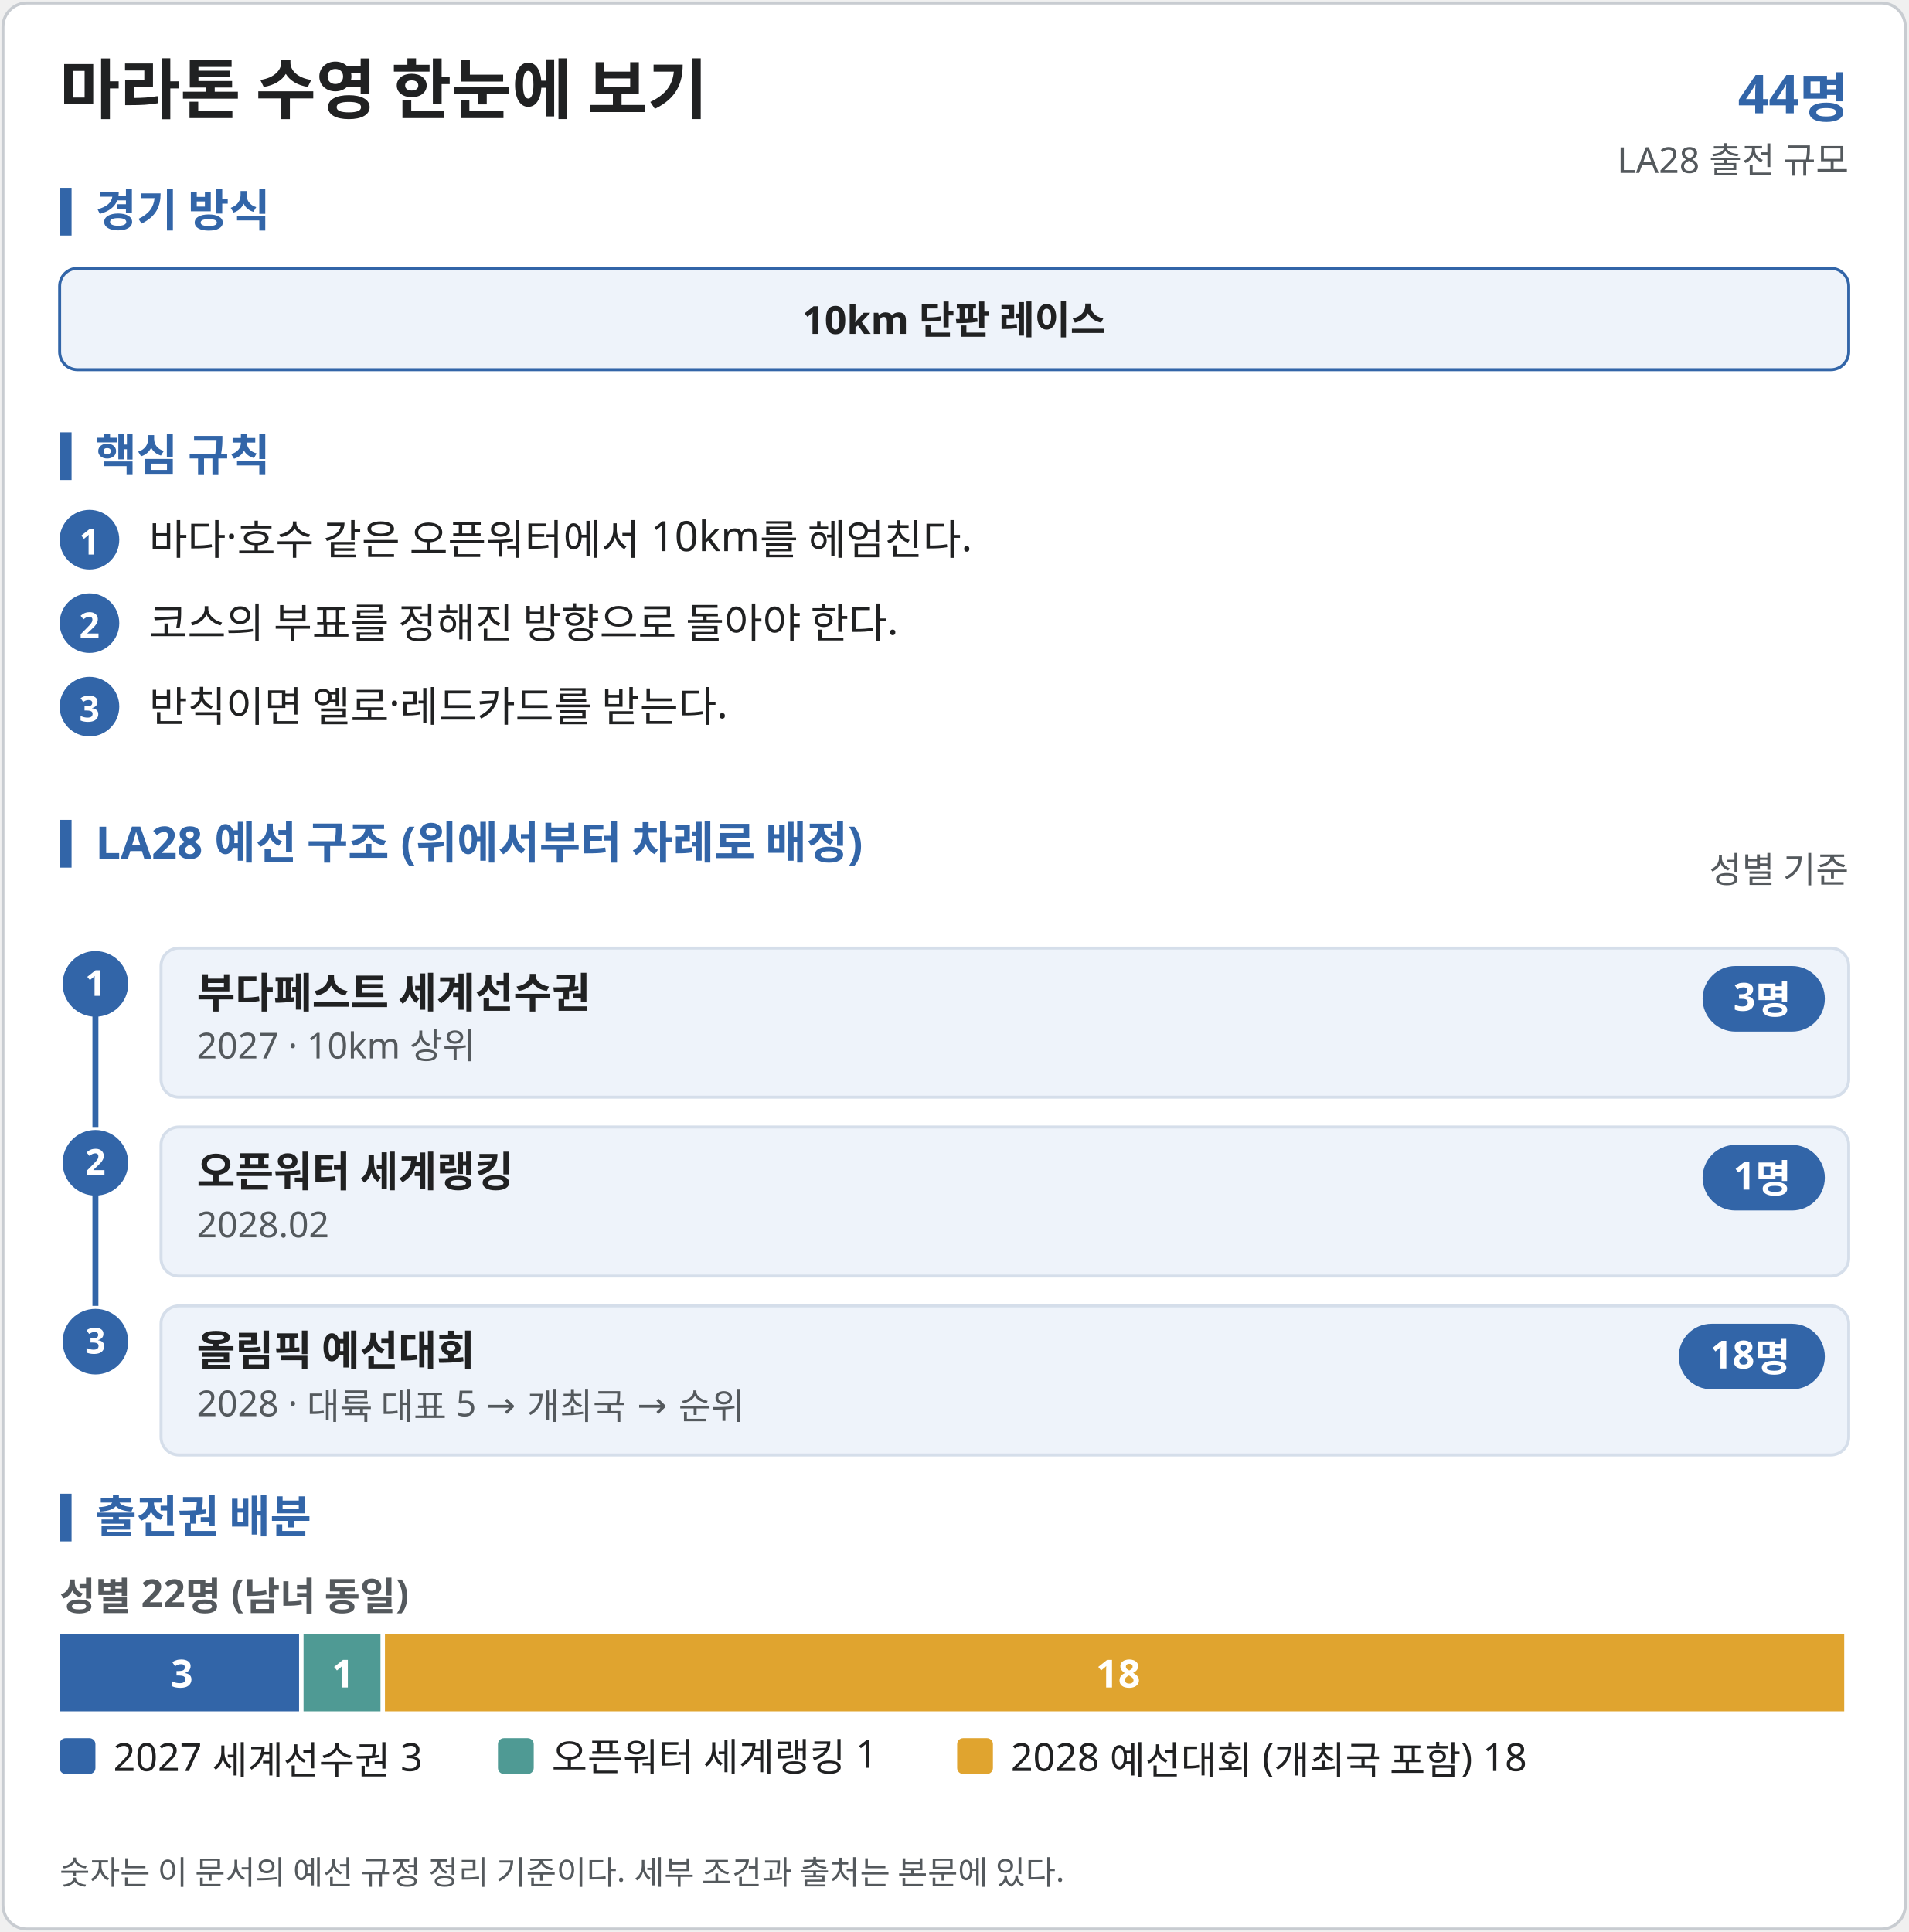
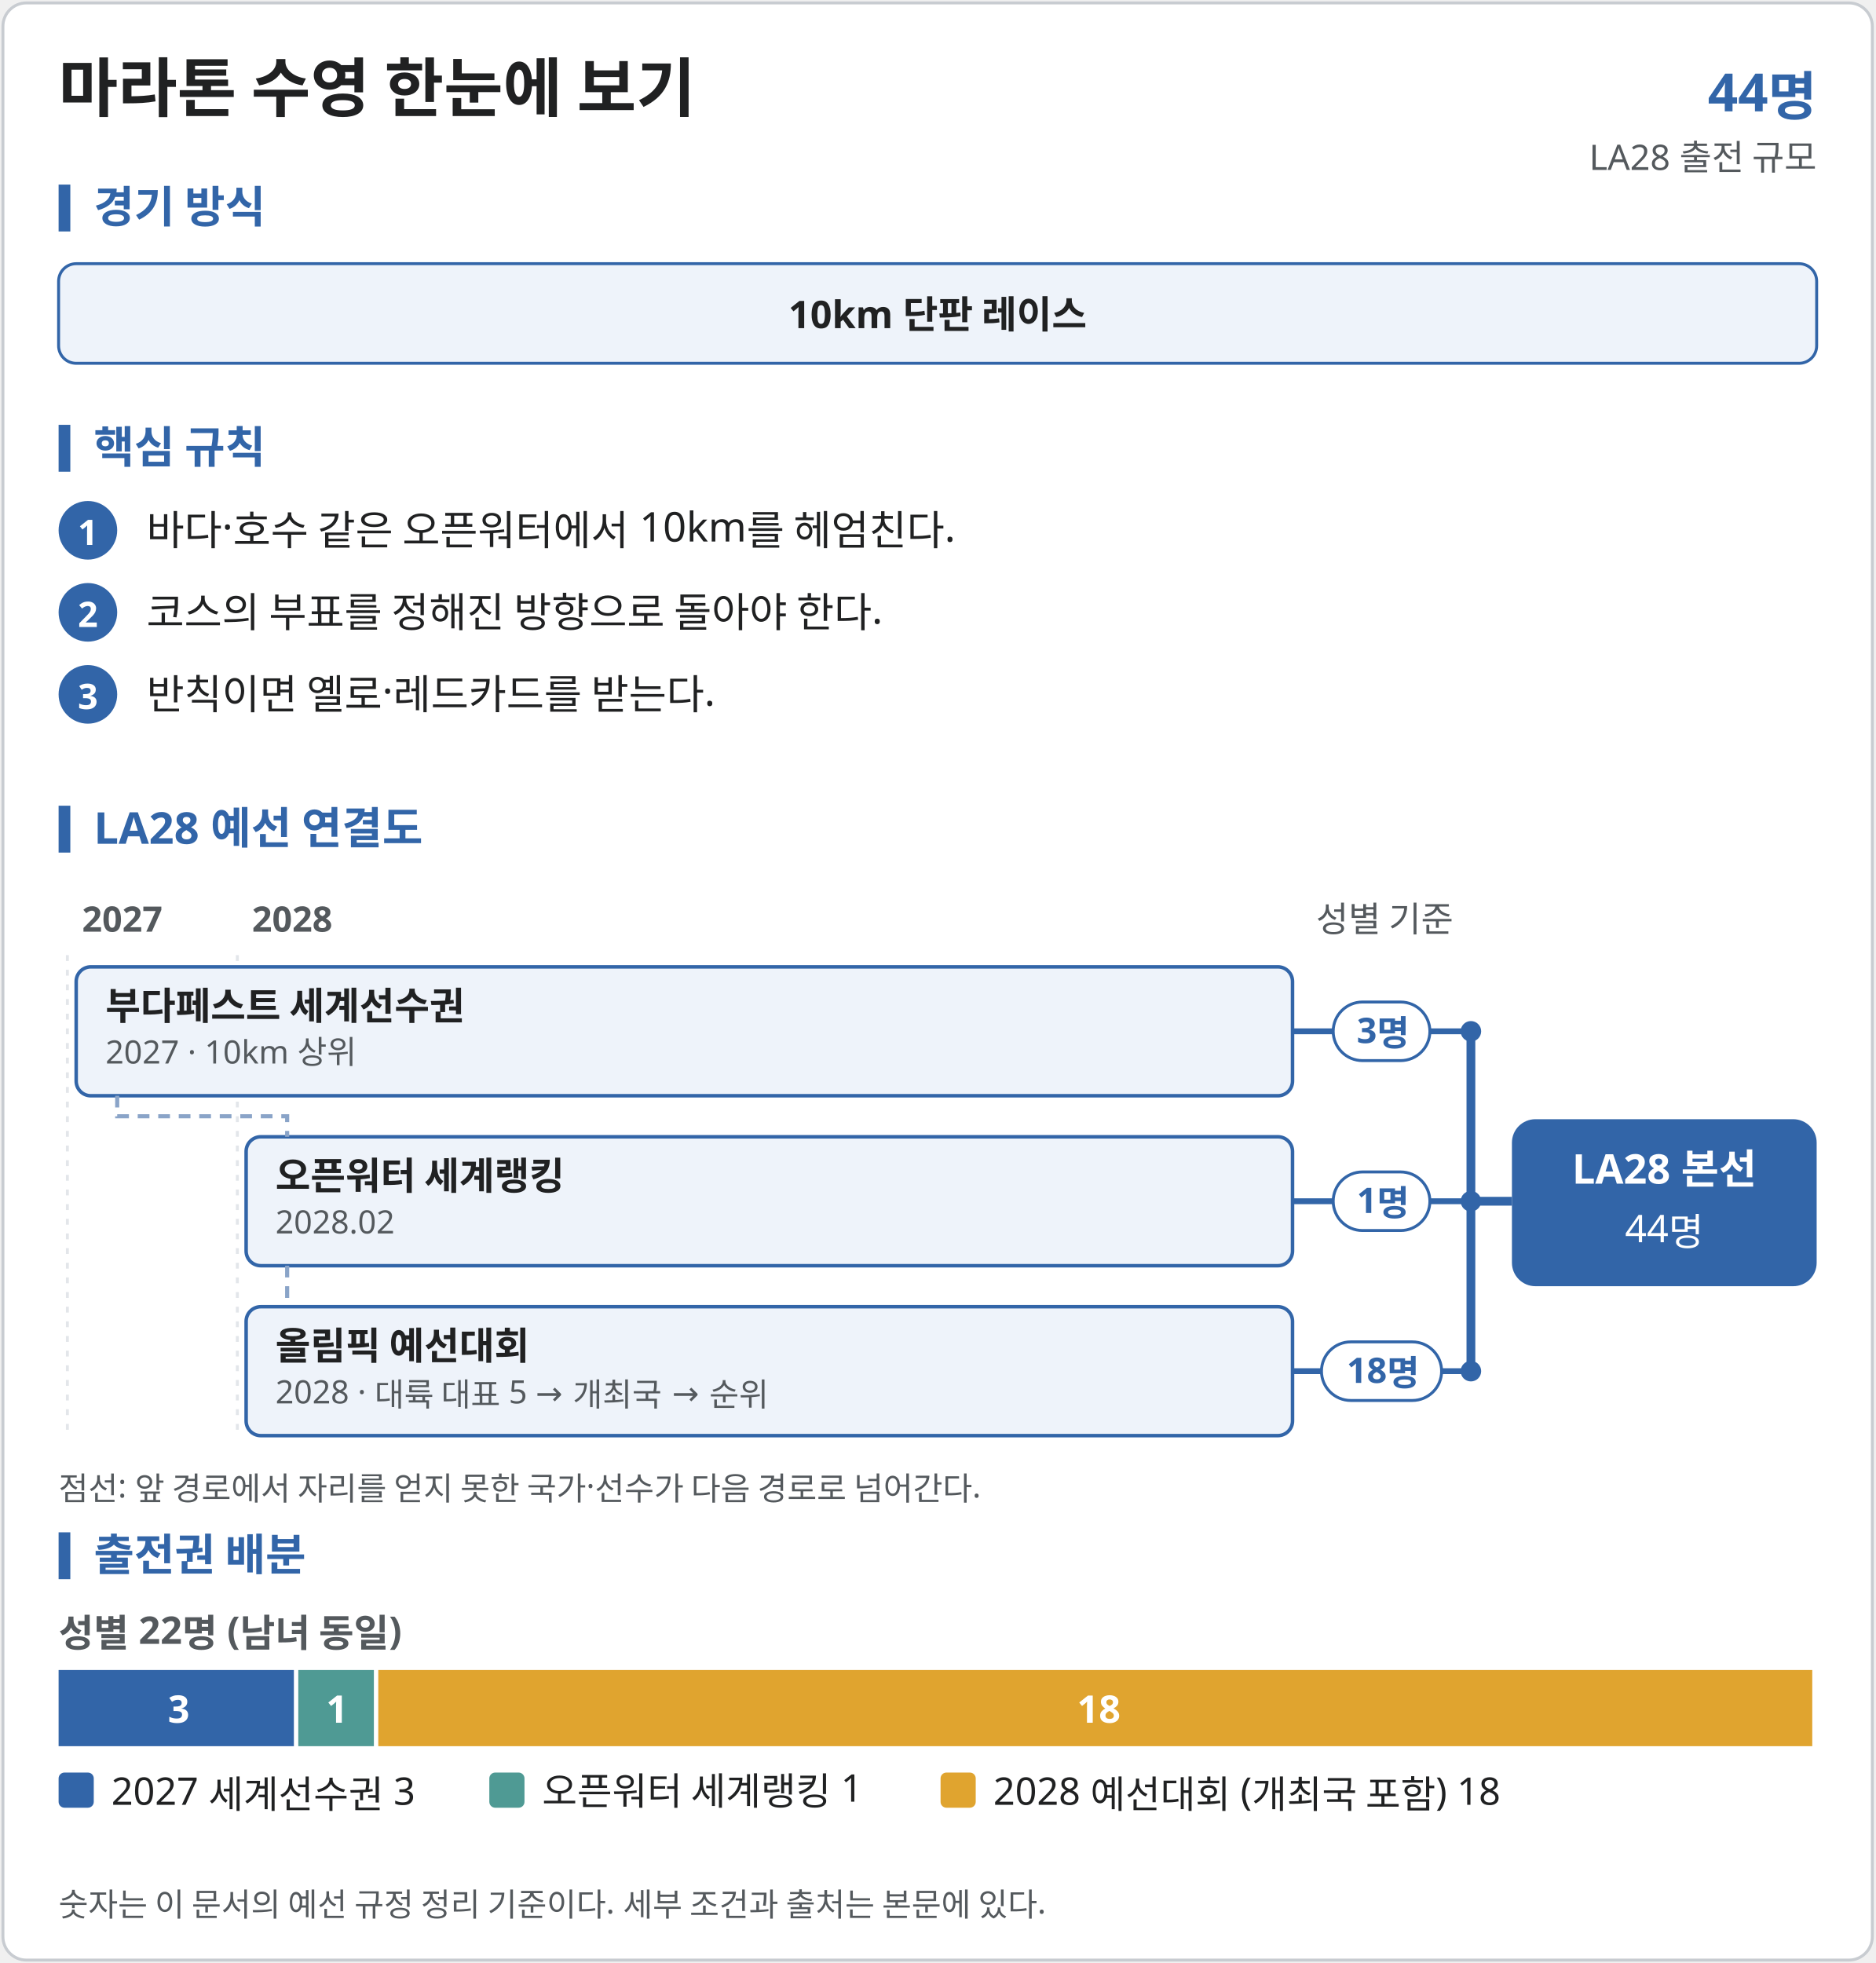
- <svg xmlns="http://www.w3.org/2000/svg" viewBox="0 0 640 648" width="640" height="648" role="img" aria-label="마라톤 수영 한눈에 보기" font-family="'Malgun Gothic','Apple SD Gothic Neo','Noto Sans KR',sans-serif">
-   <rect x="1" y="1" width="638" height="646" rx="8" fill="#fff" stroke="#c8ccd1" />
+ <svg xmlns="http://www.w3.org/2000/svg" viewBox="0 0 640 670" width="640" height="670" role="img" aria-label="마라톤 수영 한눈에 보기" font-family="'Malgun Gothic','Apple SD Gothic Neo','Noto Sans KR',sans-serif">
+   <rect x="1" y="1" width="638" height="668" rx="8" fill="#fff" stroke="#c8ccd1" />
  <text x="20" y="38" font-size="22" fill="#202122" font-weight="bold" text-anchor="start">마라톤 수영 한눈에 보기</text>
  <text x="620" y="38" font-size="18" fill="#3265a8" font-weight="bold" text-anchor="end">44명</text>
  <text x="620" y="58" font-size="12" fill="#54595d" font-weight="normal" text-anchor="end">LA28 출전 규모</text>
  <rect x="20" y="63" width="4" height="16" fill="#3265a8" />
  <text x="32" y="76" font-size="15" fill="#3265a8" font-weight="bold" text-anchor="start">경기 방식</text>
  <rect x="20" y="90" width="600" height="34" rx="6" fill="#eef3fa" stroke="#3265a8" />
  <text x="320" y="112" font-size="13" fill="#202122" font-weight="bold" text-anchor="middle">10km 단판 레이스</text>
  <rect x="20" y="145" width="4" height="16" fill="#3265a8" />
  <text x="32" y="158" font-size="15" fill="#3265a8" font-weight="bold" text-anchor="start">핵심 규칙</text>
  <circle cx="30" cy="181" r="10" fill="#3265a8" />
  <text x="30" y="186" font-size="12" fill="#fff" font-weight="bold" text-anchor="middle">1</text>
  <text x="50" y="186" font-size="14" fill="#202122" font-weight="normal" text-anchor="start">바다·호수 같은 오픈워터에서 10km를 헤엄친다.</text>
  <circle cx="30" cy="209" r="10" fill="#3265a8" />
  <text x="30" y="214" font-size="12" fill="#fff" font-weight="bold" text-anchor="middle">2</text>
  <text x="50" y="214" font-size="14" fill="#202122" font-weight="normal" text-anchor="start">코스의 부표를 정해진 방향으로 돌아야 한다.</text>
  <circle cx="30" cy="237" r="10" fill="#3265a8" />
  <text x="30" y="242" font-size="12" fill="#fff" font-weight="bold" text-anchor="middle">3</text>
  <text x="50" y="242" font-size="14" fill="#202122" font-weight="normal" text-anchor="start">반칙이면 옐로·레드카드를 받는다.</text>
  <rect x="20" y="275" width="4" height="16" fill="#3265a8" />
-   <text x="32" y="288" font-size="15" fill="#3265a8" font-weight="bold" text-anchor="start">LA28 예선 구조 (위에서부터 차례로 배정)</text>
-   <text x="620" y="296" font-size="12" fill="#54595d" font-weight="normal" text-anchor="end">성별 기준</text>
-   <line x1="32" y1="330" x2="32" y2="378" stroke="#3265a8" stroke-width="2" />
-   <circle cx="32" cy="330" r="11" fill="#3265a8" />
-   <text x="32" y="334" font-size="12" fill="#fff" font-weight="bold" text-anchor="middle">1</text>
-   <rect x="54" y="318" width="566" height="50" rx="6" fill="#eef3fa" stroke="#d5deea" />
-   <text x="66" y="338" font-size="14" fill="#202122" font-weight="bold" text-anchor="start">부다페스트 세계선수권</text>
-   <rect x="571" y="324" width="41" height="22" rx="11" fill="#3265a8" />
-   <text x="591" y="339" font-size="13" fill="#fff" font-weight="bold" text-anchor="middle">3명</text>
-   <text x="66" y="355" font-size="12" fill="#54595d" font-weight="normal" text-anchor="start">2027 · 10km 상위</text>
-   <line x1="32" y1="390" x2="32" y2="438" stroke="#3265a8" stroke-width="2" />
-   <circle cx="32" cy="390" r="11" fill="#3265a8" />
-   <text x="32" y="394" font-size="12" fill="#fff" font-weight="bold" text-anchor="middle">2</text>
-   <rect x="54" y="378" width="566" height="50" rx="6" fill="#eef3fa" stroke="#d5deea" />
-   <text x="66" y="398" font-size="14" fill="#202122" font-weight="bold" text-anchor="start">오픈워터 세계랭킹</text>
-   <rect x="571" y="384" width="41" height="22" rx="11" fill="#3265a8" />
-   <text x="591" y="399" font-size="13" fill="#fff" font-weight="bold" text-anchor="middle">1명</text>
-   <text x="66" y="415" font-size="12" fill="#54595d" font-weight="normal" text-anchor="start">2028.02</text>
-   <circle cx="32" cy="450" r="11" fill="#3265a8" />
-   <text x="32" y="454" font-size="12" fill="#fff" font-weight="bold" text-anchor="middle">3</text>
-   <rect x="54" y="438" width="566" height="50" rx="6" fill="#eef3fa" stroke="#d5deea" />
-   <text x="66" y="458" font-size="14" fill="#202122" font-weight="bold" text-anchor="start">올림픽 예선대회</text>
-   <rect x="563" y="444" width="49" height="22" rx="11" fill="#3265a8" />
-   <text x="587" y="459" font-size="13" fill="#fff" font-weight="bold" text-anchor="middle">18명</text>
-   <text x="66" y="475" font-size="12" fill="#54595d" font-weight="normal" text-anchor="start">2028 · 대륙 대표 5 → 개최국 → 순위</text>
-   <rect x="20" y="501" width="4" height="16" fill="#3265a8" />
-   <text x="32" y="514" font-size="15" fill="#3265a8" font-weight="bold" text-anchor="start">출전권 배분</text>
-   <text x="20" y="540" font-size="13" fill="#54595d" font-weight="bold" text-anchor="start">성별 22명 (남녀 동일)</text>
-   <rect x="20.0" y="548" width="80.3" height="26" fill="#3265a8" />
-   <text x="61" y="566" font-size="13" fill="#fff" font-weight="bold" text-anchor="middle">3</text>
-   <rect x="101.8" y="548" width="25.8" height="26" fill="#4f9a94" />
-   <text x="115" y="566" font-size="13" fill="#fff" font-weight="bold" text-anchor="middle">1</text>
-   <rect x="129.1" y="548" width="489.4" height="26" fill="#e0a42f" />
-   <text x="375" y="566" font-size="13" fill="#fff" font-weight="bold" text-anchor="middle">18</text>
-   <rect x="20" y="583" width="12" height="12" rx="2" fill="#3265a8" />
-   <text x="38" y="594" font-size="13" fill="#202122" font-weight="normal" text-anchor="start">2027 세계선수권 3</text>
-   <rect x="167" y="583" width="12" height="12" rx="2" fill="#4f9a94" />
-   <text x="185" y="594" font-size="13" fill="#202122" font-weight="normal" text-anchor="start">오픈워터 세계랭킹 1</text>
-   <rect x="321" y="583" width="12" height="12" rx="2" fill="#e0a42f" />
-   <text x="339" y="594" font-size="13" fill="#202122" font-weight="normal" text-anchor="start">2028 예선대회 (개최국 포함) 18</text>
-   <text x="20" y="632" font-size="11" fill="#54595d" font-weight="normal" text-anchor="start">숫자는 이 문서의 예선 규정 정리 기준이다. 세부 조건과 출처는 본문에 있다.</text>
+   <text x="32" y="288" font-size="15" fill="#3265a8" font-weight="bold" text-anchor="start">LA28 예선 연결도</text>
+   <line x1="23" y1="326" x2="23" y2="490" stroke="#e3e6ea" stroke-dasharray="2 3" />
+   <line x1="81" y1="326" x2="81" y2="490" stroke="#e3e6ea" stroke-dasharray="2 3" />
+   <text x="28" y="318" font-size="12" fill="#54595d" font-weight="bold" text-anchor="start">2027</text>
+   <text x="86" y="318" font-size="12" fill="#54595d" font-weight="bold" text-anchor="start">2028</text>
+   <text x="496" y="318" font-size="12" fill="#54595d" font-weight="normal" text-anchor="end">성별 기준</text>
+   <rect x="26" y="330" width="415.12" height="44" rx="5" fill="#eef3fa" stroke="#3265a8" stroke-width="1.2" />
+   <text x="36" y="348" font-size="13" fill="#202122" font-weight="bold" text-anchor="start">부다페스트 세계선수권</text>
+   <text x="36" y="363" font-size="11" fill="#54595d" font-weight="normal" text-anchor="start">2027 · 10km 상위</text>
+   <rect x="84" y="388" width="357.12" height="44" rx="5" fill="#eef3fa" stroke="#3265a8" stroke-width="1.2" />
+   <text x="94" y="406" font-size="13" fill="#202122" font-weight="bold" text-anchor="start">오픈워터 세계랭킹</text>
+   <text x="94" y="421" font-size="11" fill="#54595d" font-weight="normal" text-anchor="start">2028.02</text>
+   <rect x="84" y="446" width="357.12" height="44" rx="5" fill="#eef3fa" stroke="#3265a8" stroke-width="1.2" />
+   <text x="94" y="464" font-size="13" fill="#202122" font-weight="bold" text-anchor="start">올림픽 예선대회</text>
+   <text x="94" y="479" font-size="11" fill="#54595d" font-weight="normal" text-anchor="start">2028 · 대륙 대표 5 → 개최국 → 순위</text>
+   <path d="M40 374 V381 H98 V388" fill="none" stroke="#8aa4c8" stroke-width="1.4" stroke-dasharray="4 3" />
+   <path d="M98 432 V439 H98 V446" fill="none" stroke="#8aa4c8" stroke-width="1.4" stroke-dasharray="4 3" />
+   <line x1="441.12" y1="352" x2="502" y2="352" stroke="#3265a8" stroke-width="2" />
+   <circle cx="502" cy="352" r="3.5" fill="#3265a8" />
+   <rect x="455" y="342" width="33" height="20" rx="10" fill="#fff" stroke="#3265a8" />
+   <text x="472" y="356" font-size="12" fill="#3265a8" font-weight="bold" text-anchor="middle">3명</text>
+   <line x1="441.12" y1="410" x2="502" y2="410" stroke="#3265a8" stroke-width="2" />
+   <circle cx="502" cy="410" r="3.5" fill="#3265a8" />
+   <rect x="455" y="400" width="33" height="20" rx="10" fill="#fff" stroke="#3265a8" />
+   <text x="472" y="414" font-size="12" fill="#3265a8" font-weight="bold" text-anchor="middle">1명</text>
+   <line x1="441.12" y1="468" x2="502" y2="468" stroke="#3265a8" stroke-width="2" />
+   <circle cx="502" cy="468" r="3.5" fill="#3265a8" />
+   <rect x="451" y="458" width="41" height="20" rx="10" fill="#fff" stroke="#3265a8" />
+   <text x="472" y="472" font-size="12" fill="#3265a8" font-weight="bold" text-anchor="middle">18명</text>
+   <line x1="502" y1="352" x2="502" y2="468" stroke="#3265a8" stroke-width="3" />
+   <line x1="502" y1="410" x2="516" y2="410" stroke="#3265a8" stroke-width="3" />
+   <rect x="516" y="382" width="104" height="57" rx="8" fill="#3265a8" />
+   <text x="568" y="404" font-size="14" fill="#fff" font-weight="bold" text-anchor="middle">LA28 본선</text>
+   <text x="568" y="424" font-size="13" fill="#fff" font-weight="normal" text-anchor="middle">44명</text>
+   <text x="20" y="512" font-size="11" fill="#54595d" font-weight="normal" text-anchor="start">점선: 앞 경로에서 자리를 얻지 못한 국가·선수가 다음 경로로 넘어간다.</text>
+   <rect x="20" y="523" width="4" height="16" fill="#3265a8" />
+   <text x="32" y="536" font-size="15" fill="#3265a8" font-weight="bold" text-anchor="start">출전권 배분</text>
+   <text x="20" y="562" font-size="13" fill="#54595d" font-weight="bold" text-anchor="start">성별 22명 (남녀 동일)</text>
+   <rect x="20.0" y="570" width="80.3" height="26" fill="#3265a8" />
+   <text x="61" y="588" font-size="13" fill="#fff" font-weight="bold" text-anchor="middle">3</text>
+   <rect x="101.8" y="570" width="25.8" height="26" fill="#4f9a94" />
+   <text x="115" y="588" font-size="13" fill="#fff" font-weight="bold" text-anchor="middle">1</text>
+   <rect x="129.1" y="570" width="489.4" height="26" fill="#e0a42f" />
+   <text x="375" y="588" font-size="13" fill="#fff" font-weight="bold" text-anchor="middle">18</text>
+   <rect x="20" y="605" width="12" height="12" rx="2" fill="#3265a8" />
+   <text x="38" y="616" font-size="13" fill="#202122" font-weight="normal" text-anchor="start">2027 세계선수권 3</text>
+   <rect x="167" y="605" width="12" height="12" rx="2" fill="#4f9a94" />
+   <text x="185" y="616" font-size="13" fill="#202122" font-weight="normal" text-anchor="start">오픈워터 세계랭킹 1</text>
+   <rect x="321" y="605" width="12" height="12" rx="2" fill="#e0a42f" />
+   <text x="339" y="616" font-size="13" fill="#202122" font-weight="normal" text-anchor="start">2028 예선대회 (개최국 포함) 18</text>
+   <text x="20" y="654" font-size="11" fill="#54595d" font-weight="normal" text-anchor="start">숫자는 이 문서의 예선 규정 정리 기준이다. 세부 조건과 출처는 본문에 있다.</text>
</svg>
